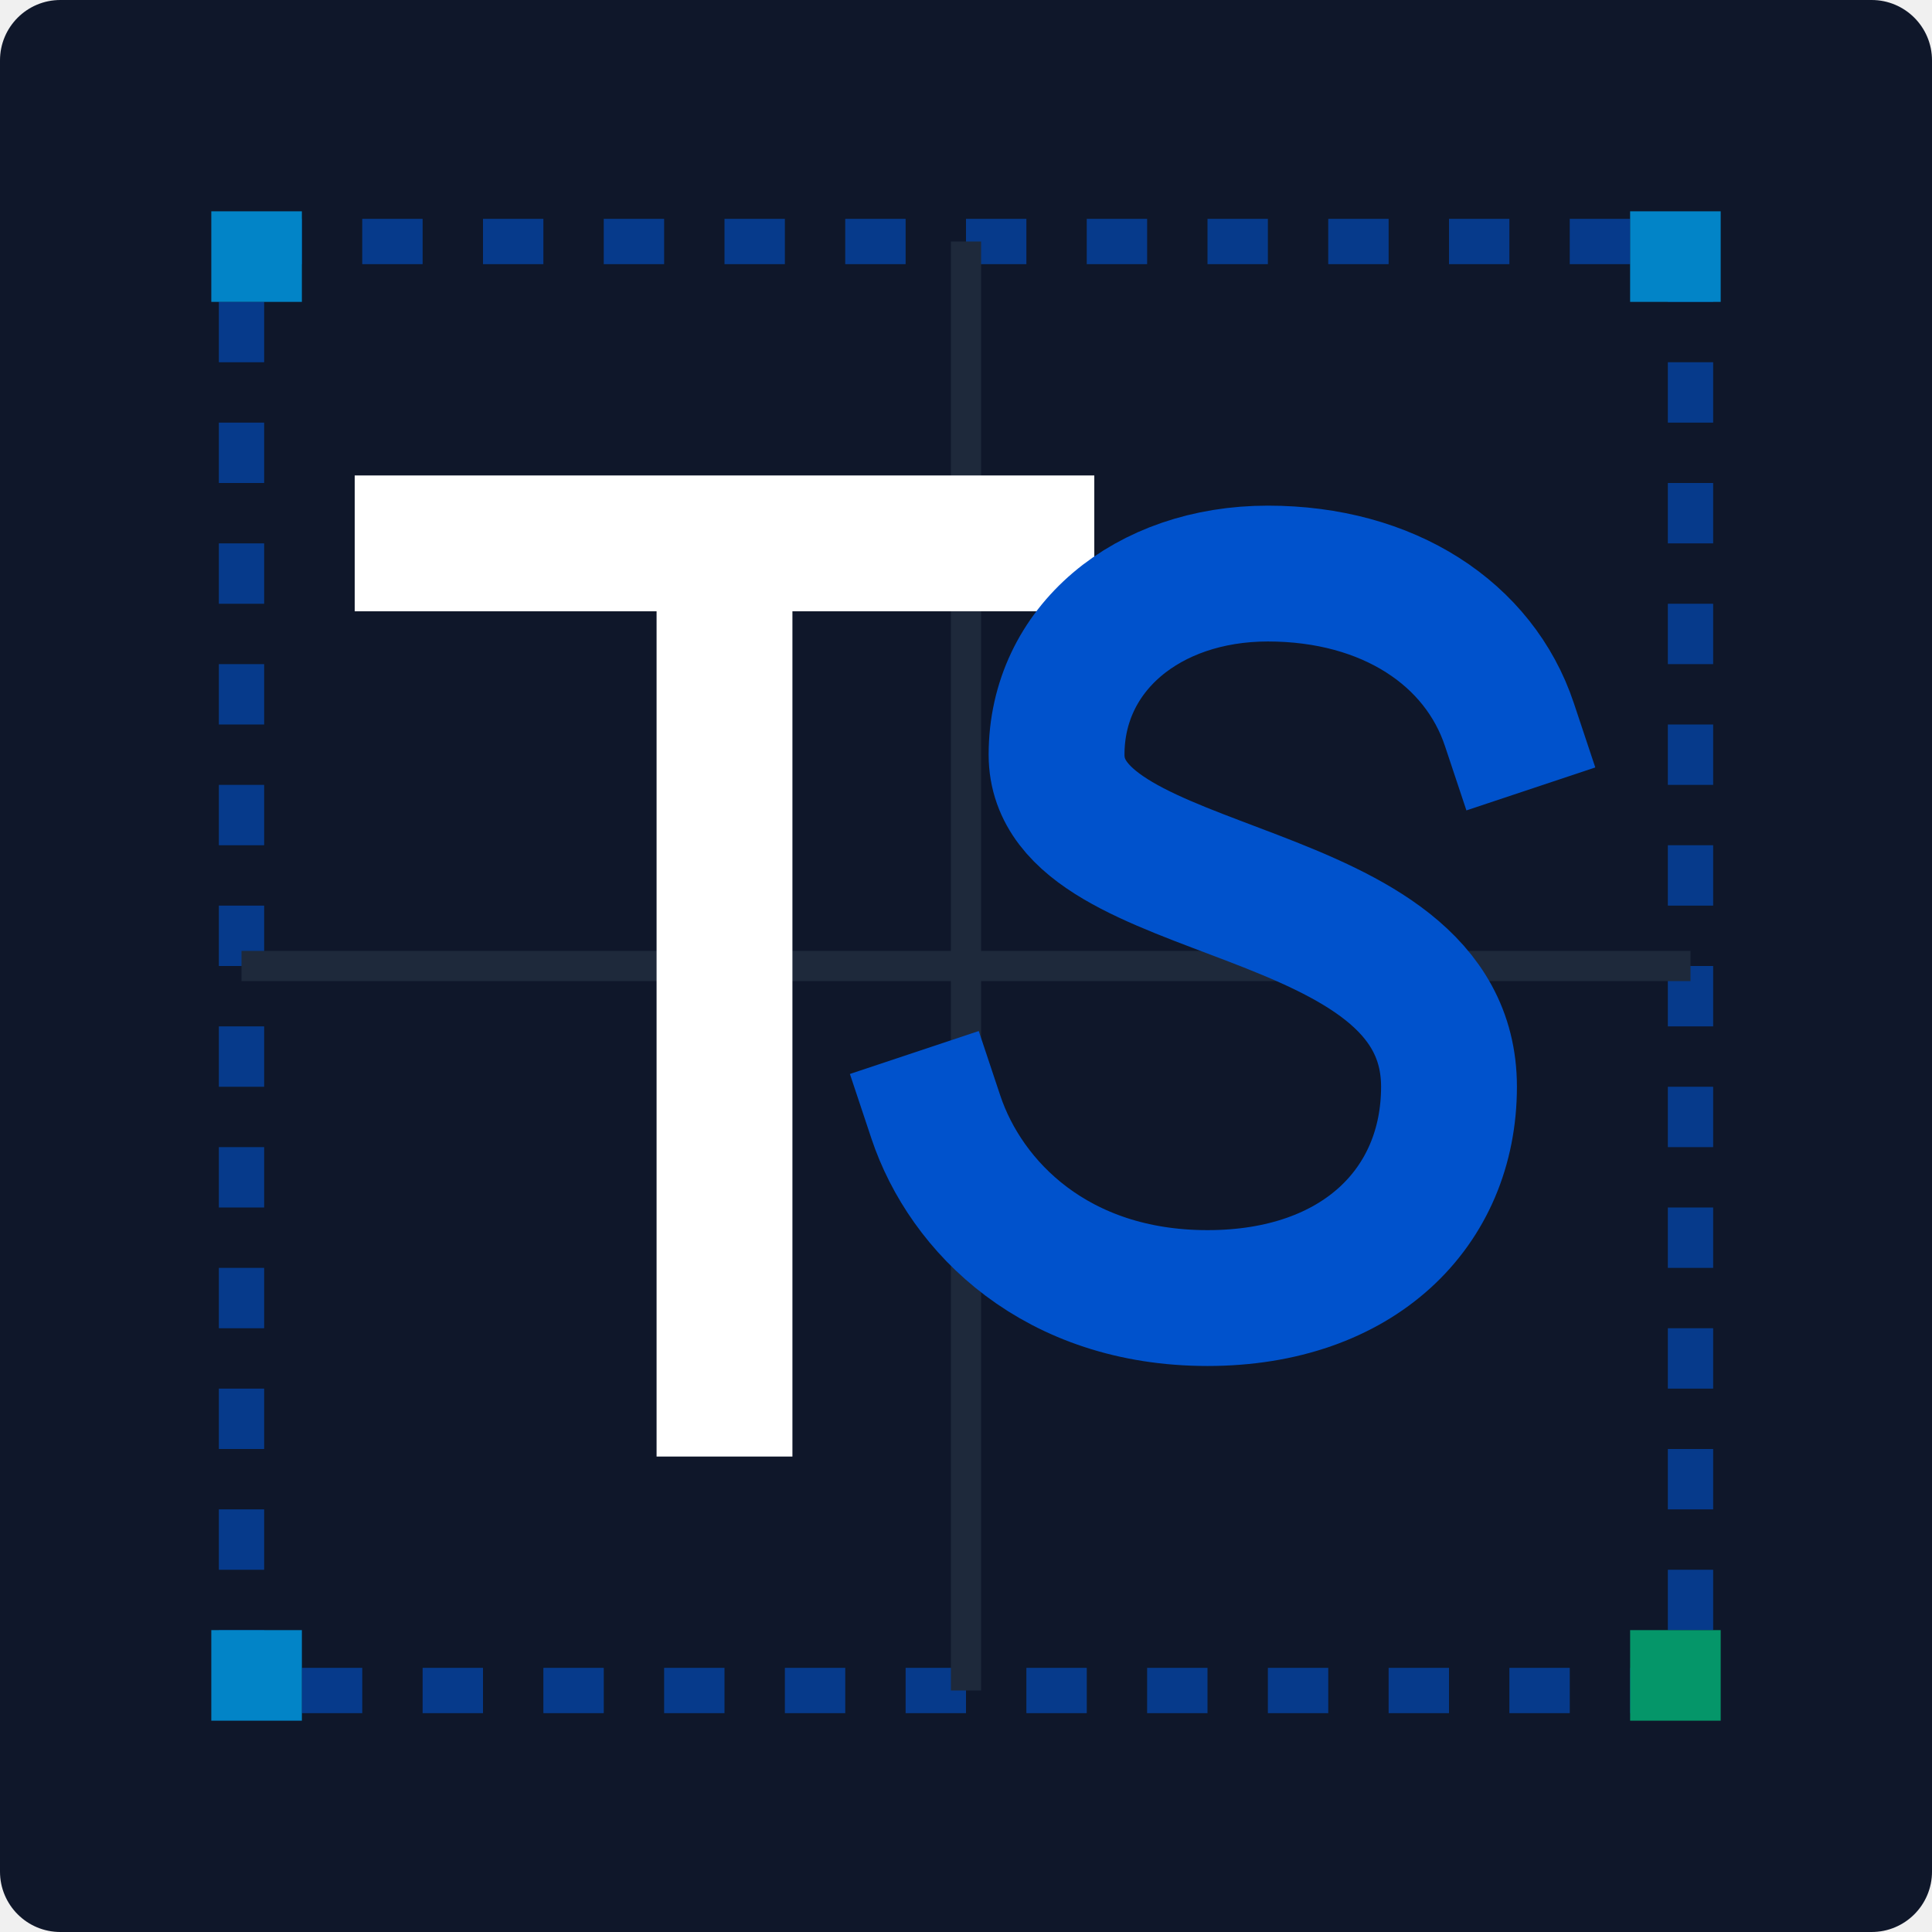
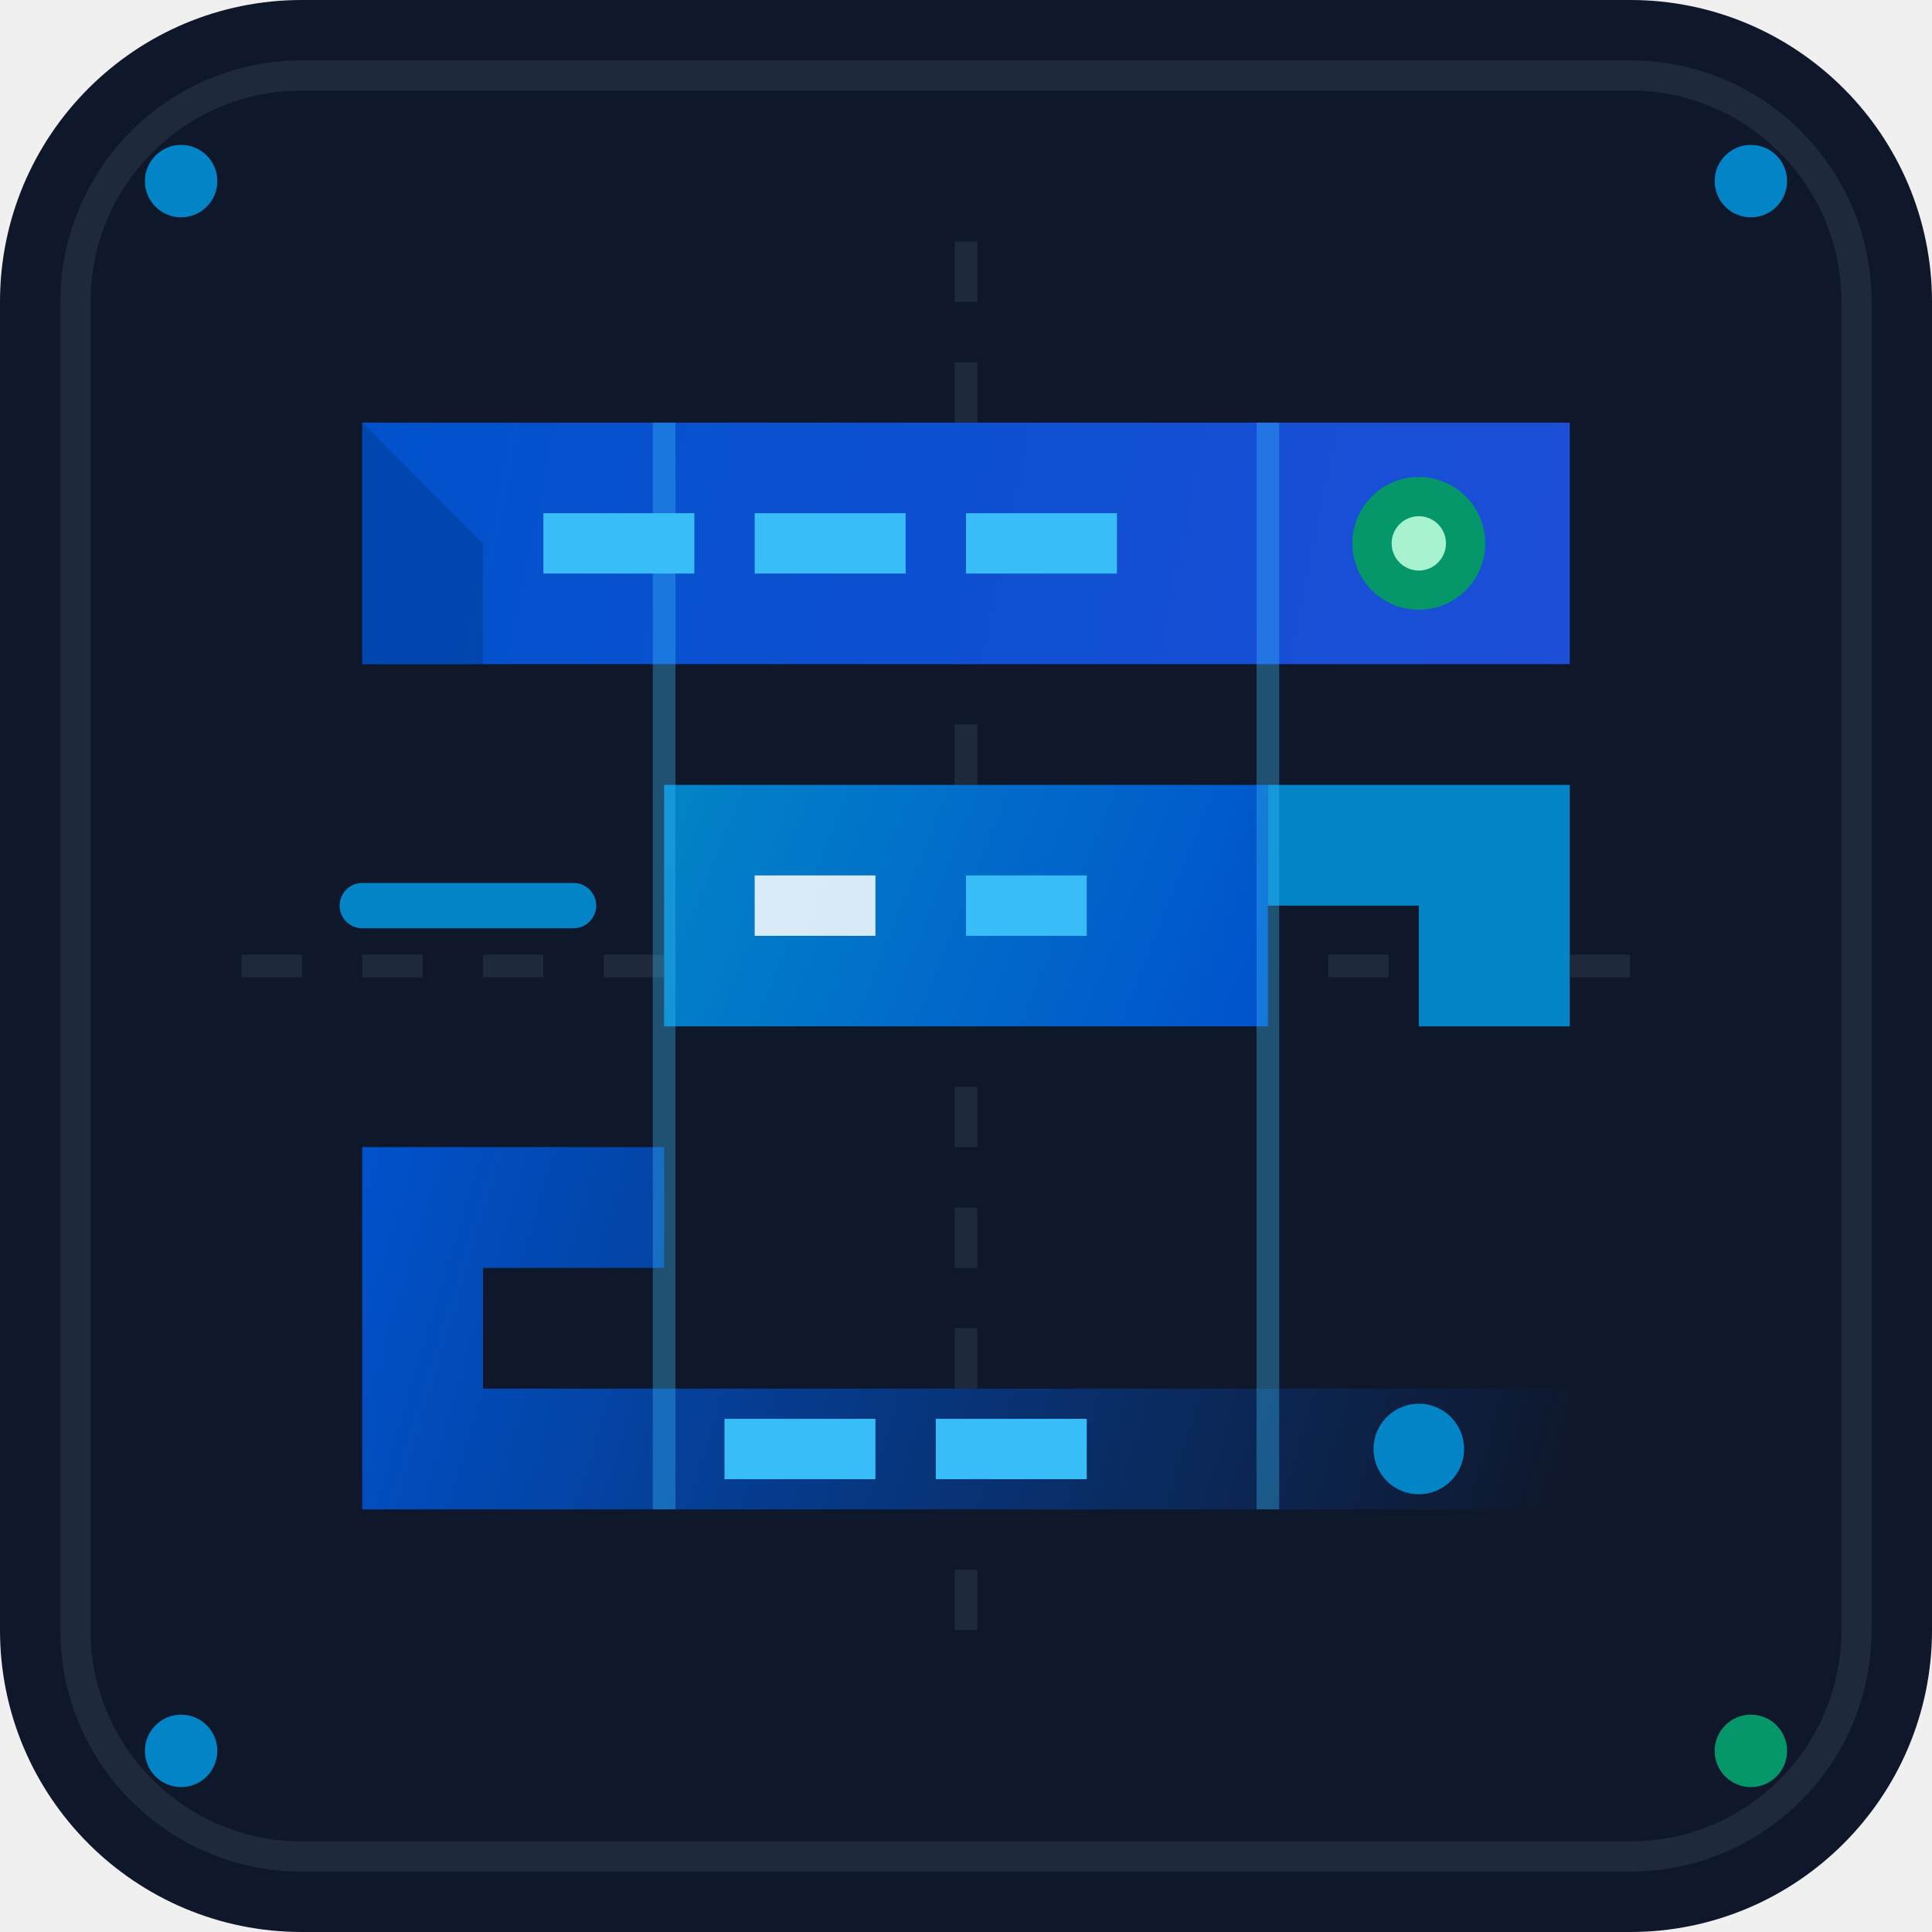
<svg xmlns="http://www.w3.org/2000/svg" viewBox="0 0 64 64" fill="none">
-   <rect width="64" height="64" rx="2" fill="#0F172A" />
-   <path d="M8 8h48v48H8V8z" stroke="#0052CC" stroke-width="1.5" stroke-dasharray="2 2" opacity="0.6" />
-   <line x1="32" y1="8" x2="32" y2="56" stroke="#1E293B" stroke-width="1" />
-   <line x1="8" y1="32" x2="56" y2="32" stroke="#1E293B" stroke-width="1" />
-   <path d="M14 18h20M24 18v28" stroke="#FFFFFF" stroke-width="4.5" stroke-linecap="square" />
-   <path d="M50 24c-1-3-4-5-8-5s-7 2.5-7 6c0 5 13 4 13 11 0 4-3 7-8 7s-8-3-9-6" stroke="#0052CC" stroke-width="4.5" stroke-linecap="square" stroke-linejoin="miter" />
-   <rect x="7" y="7" width="3" height="3" fill="#0284C7" />
-   <rect x="54" y="7" width="3" height="3" fill="#0284C7" />
-   <rect x="7" y="54" width="3" height="3" fill="#0284C7" />
-   <rect x="54" y="54" width="3" height="3" fill="#059669" />
+   <rect width="64" height="64" rx="10" fill="#0F172A" />
+   <rect x="2.5" y="2.5" width="59" height="59" rx="7.5" stroke="#1E293B" stroke-width="1" />
+   <line x1="8" y1="32" x2="56" y2="32" stroke="#1E293B" stroke-width="0.75" stroke-dasharray="2 2" />
+   <line x1="32" y1="8" x2="32" y2="56" stroke="#1E293B" stroke-width="0.75" stroke-dasharray="2 2" />
+   <path d="M 12 14 H 52 V 22 H 12 Z" fill="url(#c1-grad-top)" />
+   <path d="M 12 14 L 16 18 V 22 L 12 22 Z" fill="#003D99" opacity="0.6" />
+   <rect x="18" y="17" width="5" height="2" fill="#38BDF8" />
+   <rect x="25" y="17" width="5" height="2" fill="#38BDF8" />
+   <rect x="32" y="17" width="5" height="2" fill="#38BDF8" />
+   <circle cx="47" cy="18" r="2.2" fill="#059669" />
+   <circle cx="47" cy="18" r="0.9" fill="#A7F3D0" />
+   <path d="M 22 26 H 42 V 34 H 22 Z" fill="url(#c1-grad-mid)" />
+   <path d="M 42 26 H 52 V 34 H 47 V 30 H 42 Z" fill="#0284C7" />
+   <rect x="25" y="29" width="4" height="2" fill="#FFFFFF" opacity="0.85" />
+   <rect x="32" y="29" width="4" height="2" fill="#38BDF8" />
+   <line x1="12" y1="30" x2="19" y2="30" stroke="#0284C7" stroke-width="1.5" stroke-linecap="round" />
+   <path d="M 12 38 H 22 V 42 H 16 V 46 H 52 V 50 H 12 Z" fill="url(#c1-grad-bot)" />
+   <rect x="24" y="47" width="5" height="2" fill="#38BDF8" />
+   <rect x="31" y="47" width="5" height="2" fill="#38BDF8" />
+   <circle cx="47" cy="48" r="1.5" fill="#0284C7" />
+   <line x1="22" y1="14" x2="22" y2="50" stroke="#38BDF8" stroke-width="0.75" opacity="0.35" />
+   <line x1="42" y1="14" x2="42" y2="50" stroke="#38BDF8" stroke-width="0.75" opacity="0.35" />
+   <circle cx="6" cy="6" r="1.2" fill="#0284C7" />
+   <circle cx="58" cy="6" r="1.2" fill="#0284C7" />
+   <circle cx="6" cy="58" r="1.2" fill="#0284C7" />
+   <circle cx="58" cy="58" r="1.2" fill="#059669" />
+   <defs>
+     <linearGradient id="c1-grad-top" x1="12" y1="14" x2="52" y2="22" gradientUnits="userSpaceOnUse">
+       <stop offset="0%" stop-color="#0052CC" />
+       <stop offset="100%" stop-color="#1D4ED8" />
+     </linearGradient>
+     <linearGradient id="c1-grad-mid" x1="22" y1="26" x2="42" y2="34" gradientUnits="userSpaceOnUse">
+       <stop offset="0%" stop-color="#0284C7" />
+       <stop offset="100%" stop-color="#0052CC" />
+     </linearGradient>
+     <linearGradient id="c1-grad-bot" x1="12" y1="38" x2="52" y2="50" gradientUnits="userSpaceOnUse">
+       <stop offset="0%" stop-color="#0052CC" />
+       <stop offset="100%" stop-color="#0F172A" />
+     </linearGradient>
+   </defs>
</svg>
